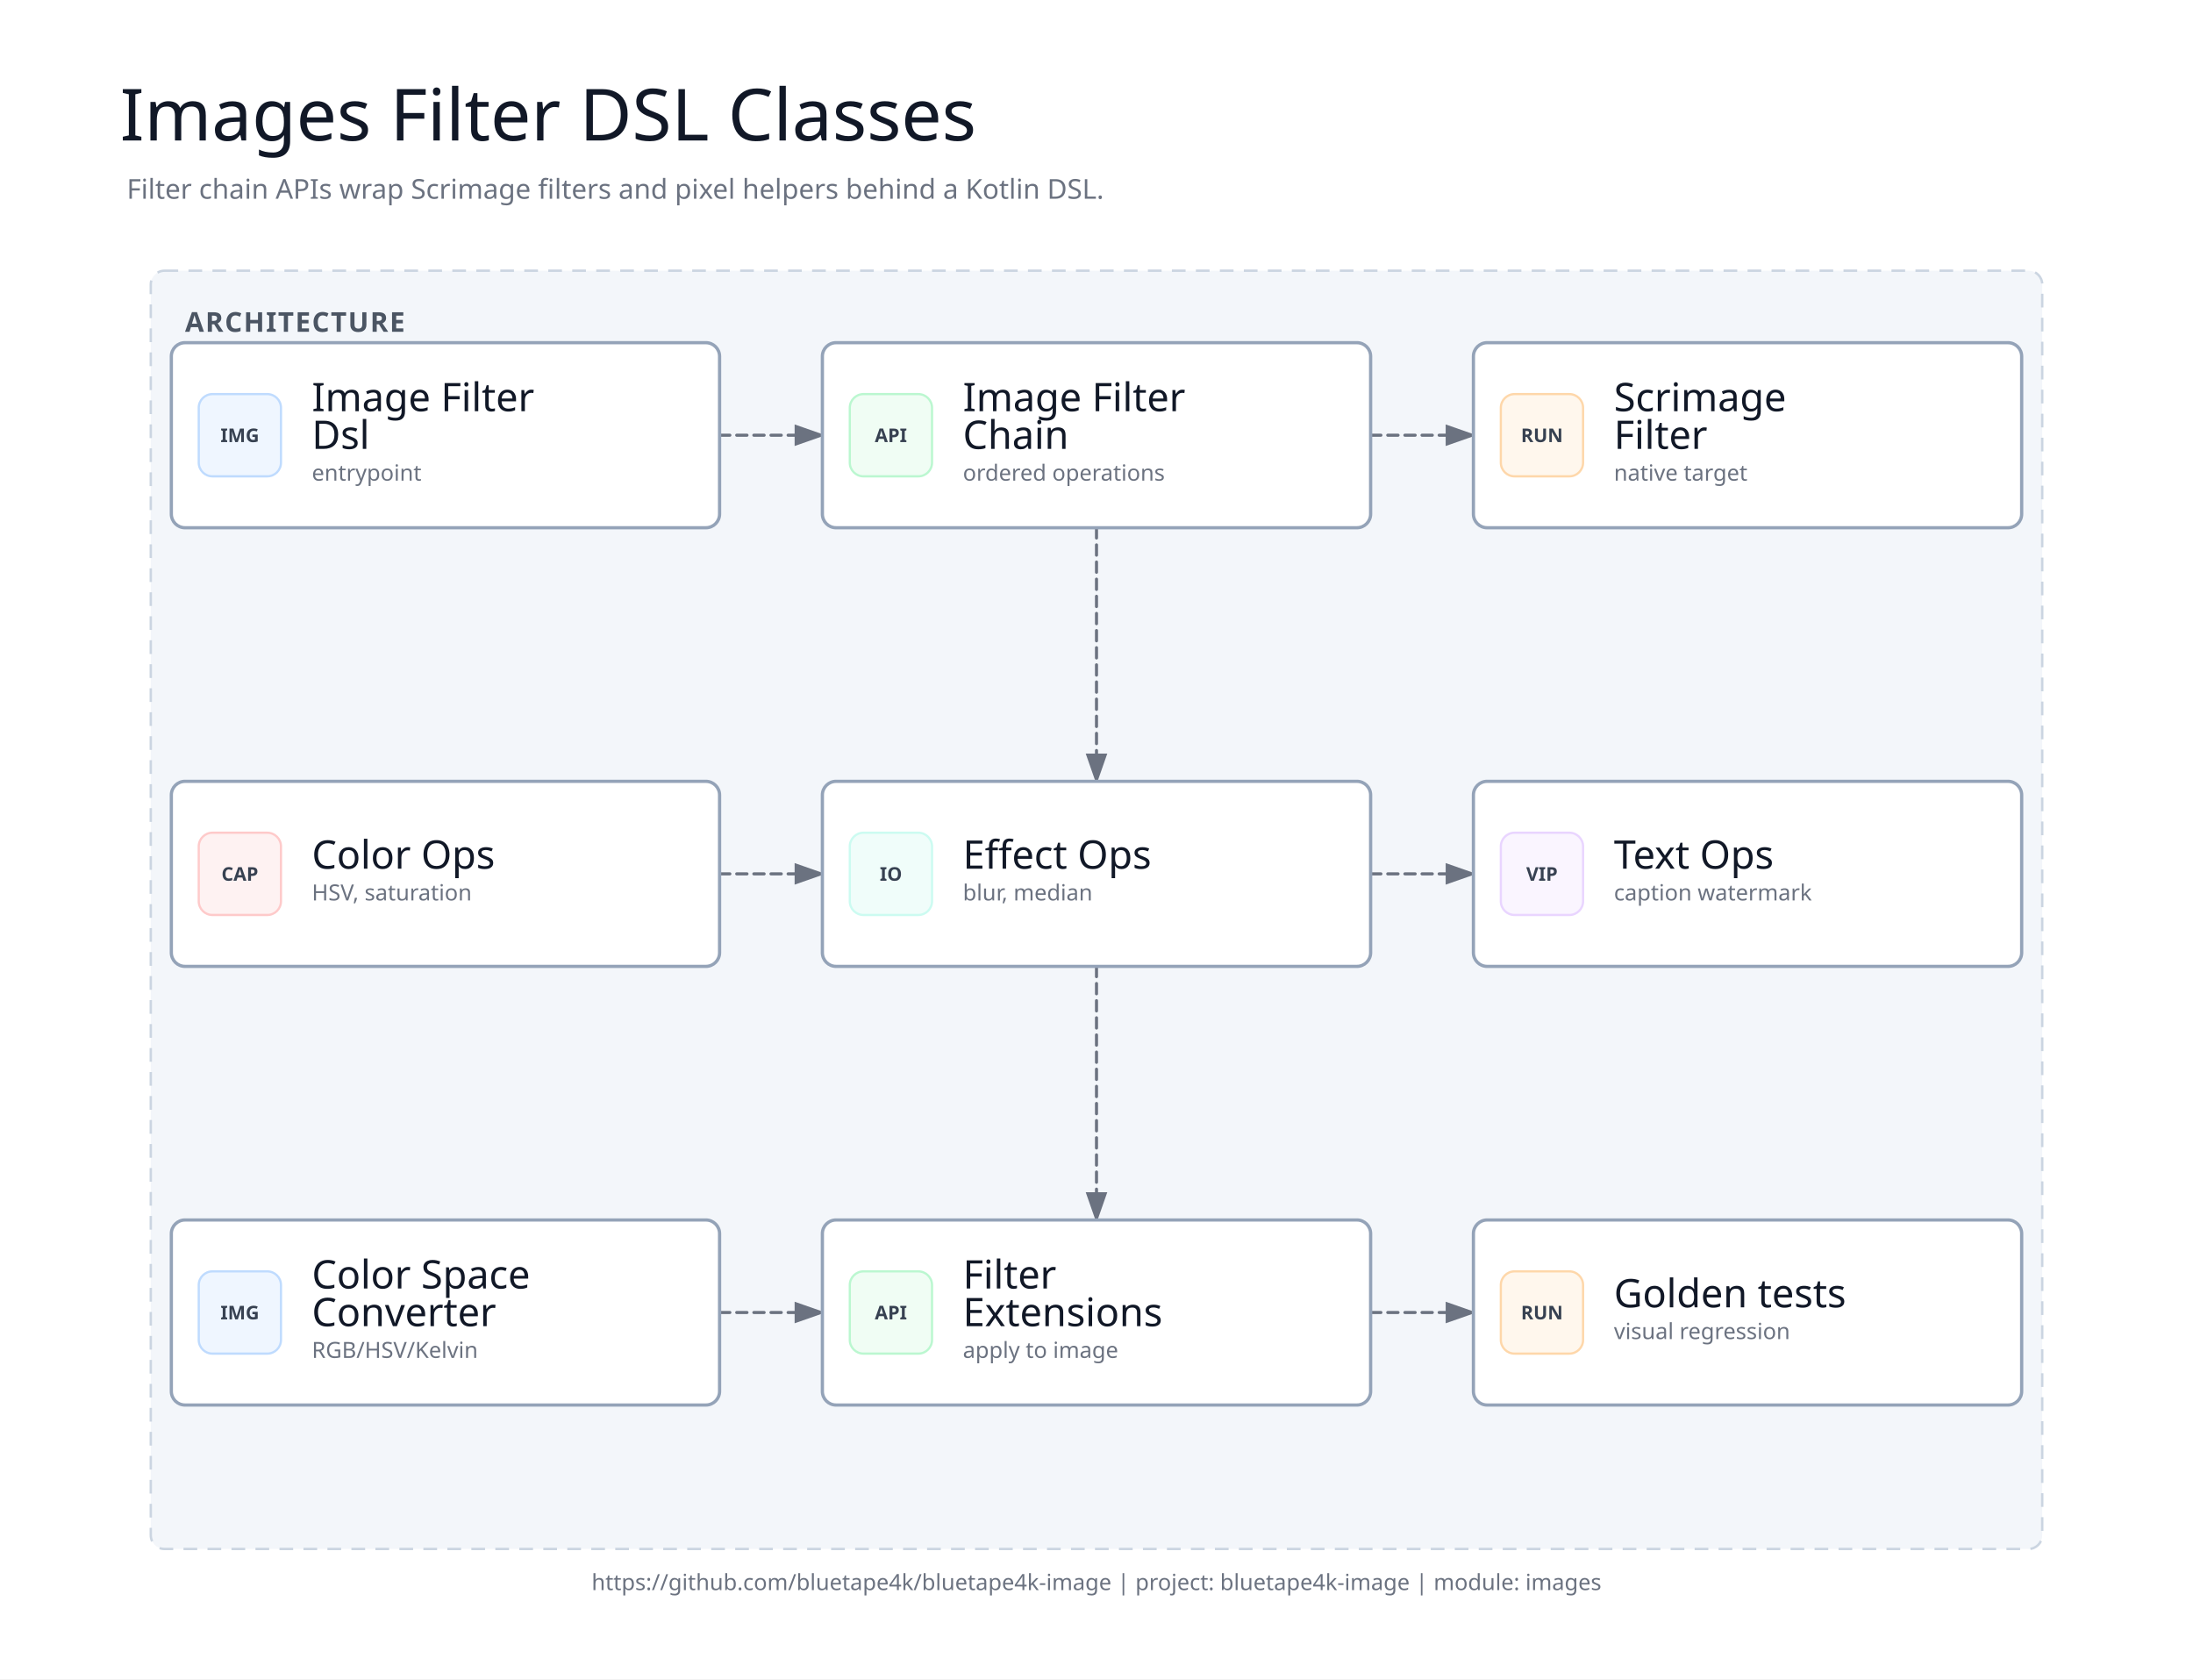
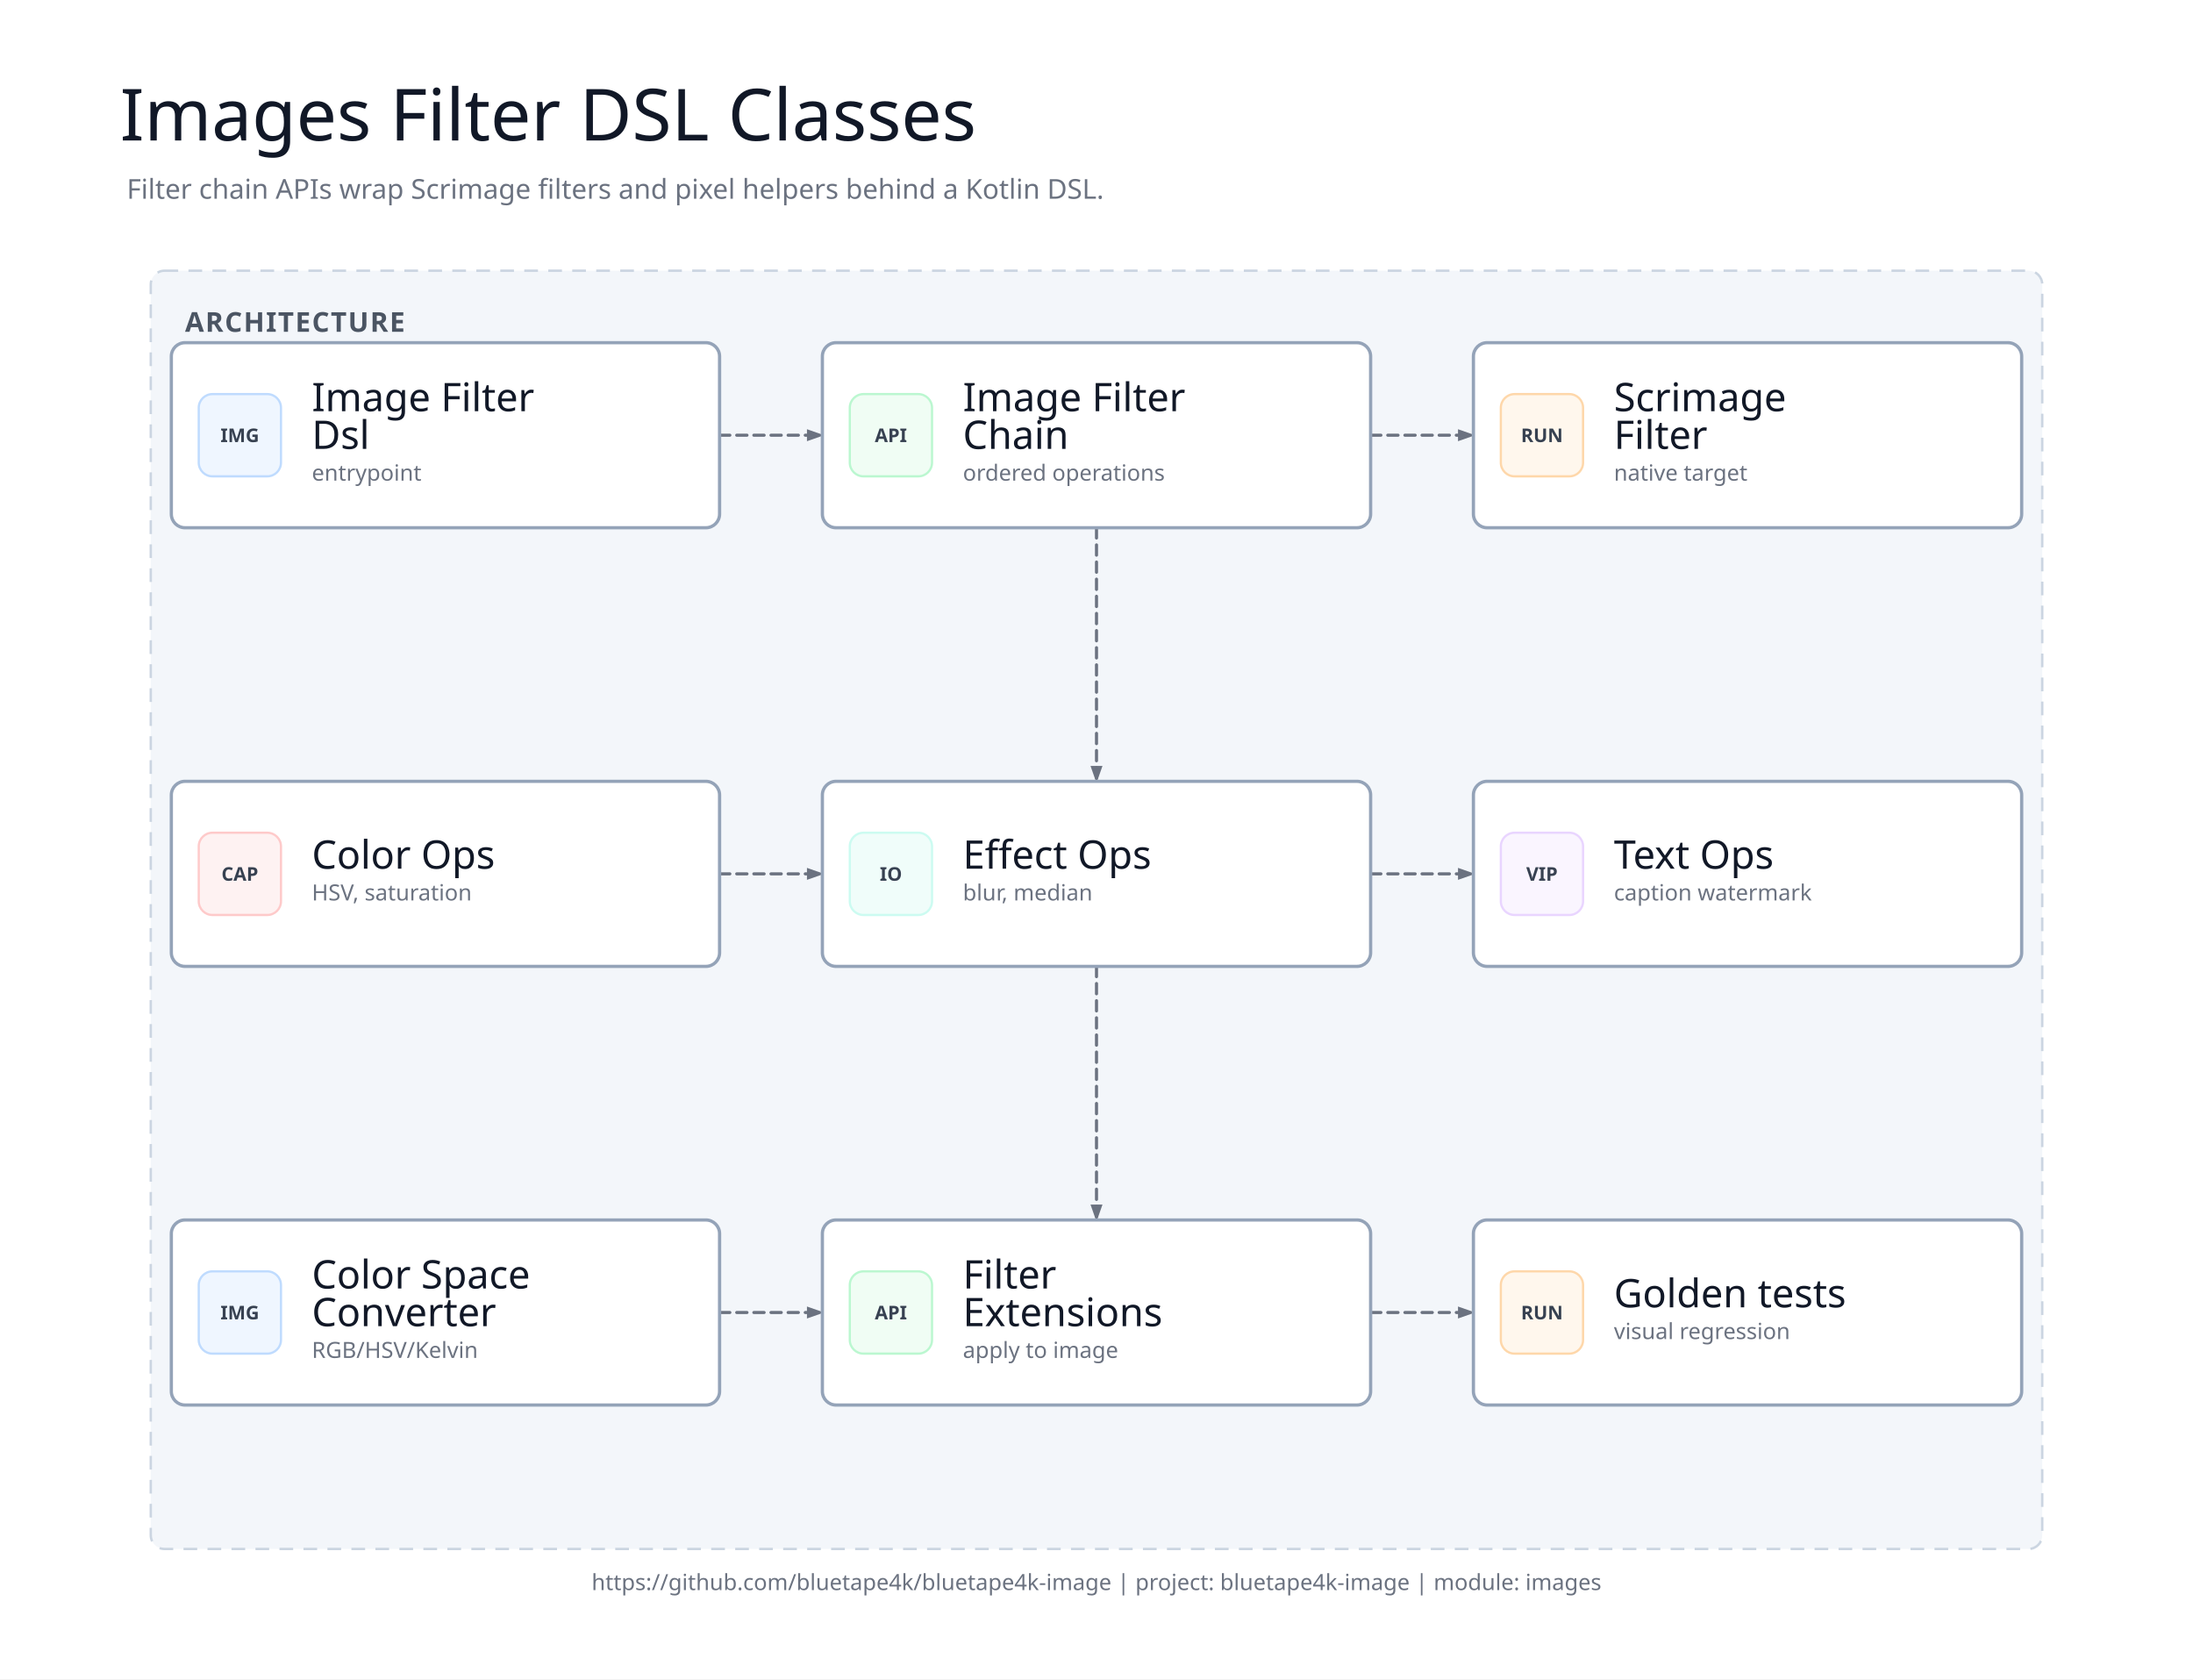
<svg xmlns="http://www.w3.org/2000/svg" width="1280" height="980" viewBox="0 0 1280 980" role="img" aria-label="Images Filter DSL Classes">
  <defs>
-     <marker id="arrow-blue" markerWidth="10" markerHeight="7" refX="9" refY="3.5" orient="auto">
+     <marker markerUnits="userSpaceOnUse" id="arrow-blue" markerWidth="10" markerHeight="7" refX="9" refY="3.5" orient="auto">
      <polygon points="0 0, 10 3.5, 0 7" fill="#2563eb" />
    </marker>
-     <marker id="arrow-green" markerWidth="10" markerHeight="7" refX="9" refY="3.5" orient="auto">
+     <marker markerUnits="userSpaceOnUse" id="arrow-green" markerWidth="10" markerHeight="7" refX="9" refY="3.5" orient="auto">
      <polygon points="0 0, 10 3.5, 0 7" fill="#16a34a" />
    </marker>
-     <marker id="arrow-orange" markerWidth="10" markerHeight="7" refX="9" refY="3.5" orient="auto">
+     <marker markerUnits="userSpaceOnUse" id="arrow-orange" markerWidth="10" markerHeight="7" refX="9" refY="3.5" orient="auto">
      <polygon points="0 0, 10 3.5, 0 7" fill="#ea580c" />
    </marker>
-     <marker id="arrow-purple" markerWidth="10" markerHeight="7" refX="9" refY="3.5" orient="auto">
+     <marker markerUnits="userSpaceOnUse" id="arrow-purple" markerWidth="10" markerHeight="7" refX="9" refY="3.5" orient="auto">
      <polygon points="0 0, 10 3.5, 0 7" fill="#9333ea" />
    </marker>
-     <marker id="arrow-gray" markerWidth="10" markerHeight="7" refX="9" refY="3.5" orient="auto">
+     <marker markerUnits="userSpaceOnUse" id="arrow-gray" markerWidth="10" markerHeight="7" refX="9" refY="3.5" orient="auto">
      <polygon points="0 0, 10 3.5, 0 7" fill="#6b7280" />
    </marker>
    <style>
    .canvas{fill:#ffffff}.panel{fill:#f3f6fa;stroke:#cbd5e1;stroke-width:1.4;stroke-dasharray:8 6}.chart-panel{fill:#ffffff;stroke:#bfdbfe;stroke-width:1.7}.card{fill:#ffffff;stroke:#94a3b8;stroke-width:1.9}.badge-text{font-family:"Comic Mono";font-size:11px;fill:#374151;font-weight:700}
    .edge-blue{stroke:#2563eb;stroke-width:2.1;fill:none;marker-end:url(#arrow-blue);stroke-linecap:round;stroke-linejoin:round}.edge-green{stroke:#16a34a;stroke-width:2.1;fill:none;marker-end:url(#arrow-green);stroke-linecap:round;stroke-linejoin:round}.edge-orange{stroke:#ea580c;stroke-width:2;fill:none;marker-end:url(#arrow-orange);stroke-linecap:round;stroke-linejoin:round}.edge-purple{stroke:#9333ea;stroke-width:2;fill:none;marker-end:url(#arrow-purple);stroke-linecap:round;stroke-linejoin:round}.edge-gray{stroke:#6b7280;stroke-width:1.8;fill:none;marker-end:url(#arrow-gray);stroke-linecap:round;stroke-linejoin:round;stroke-dasharray:6 4}.dashed{stroke-dasharray:6 4}
    .title{font-family:"Architects Daughter";font-size:42px;fill:#111827;font-weight:400}.subtitle{font-family:"Comic Mono";font-size:16px;fill:#6b7280;font-weight:400}.card-title{font-family:"Architects Daughter";font-size:23px;fill:#111827;font-weight:400}.detail,.label,.note,.axis,.value{font-family:"Comic Mono";fill:#6b7280;font-weight:400}.detail{font-size:13px}.label{font-size:12px}.note{font-size:13px}.axis{font-size:14px}.value{font-size:14px}.panel-title{font-family:"Comic Mono";font-size:16px;fill:#4b5563;font-weight:700;letter-spacing:0.8px}
  </style>
  </defs>
  <rect class="canvas" width="1280" height="980" />
  <text class="title" x="70" y="82">Images Filter DSL Classes</text>
  <text class="subtitle" x="74" y="116">Filter chain APIs wrap Scrimage filters and pixel helpers behind a Kotlin DSL.</text>
  <rect class="panel" x="88" y="158" width="1104" height="746" rx="8" />
  <text class="panel-title" x="108" y="188" dominant-baseline="middle">ARCHITECTURE</text>
  <g id="edges">
-     <path class="edge-gray" d="M 420 254 L 480 254" />
-     <path class="edge-gray" d="M 800 254 L 860 254" />
-     <path class="edge-gray" d="M 420 510 L 480 510" />
-     <path class="edge-gray" d="M 800 510 L 860 510" />
-     <path class="edge-gray" d="M 640 308 L 640 456" />
-     <path class="edge-gray" d="M 420 766 L 480 766" />
-     <path class="edge-gray" d="M 800 766 L 860 766" />
-     <path class="edge-gray" d="M 640 564 L 640 712" />
+     <path data-connector="true" class="edge-gray" d="M 420 254 L 480 254" />
+     <path data-connector="true" class="edge-gray" d="M 800 254 L 860 254" />
+     <path data-connector="true" class="edge-gray" d="M 420 510 L 480 510" />
+     <path data-connector="true" class="edge-gray" d="M 800 510 L 860 510" />
+     <path data-connector="true" class="edge-gray" d="M 640 308 L 640 456" />
+     <path data-connector="true" class="edge-gray" d="M 420 766 L 480 766" />
+     <path data-connector="true" class="edge-gray" d="M 800 766 L 860 766" />
+     <path data-connector="true" class="edge-gray" d="M 640 564 L 640 712" />
  </g>
  <g id="cards">
    <g id="dsl">
      <rect class="card" x="100" y="200" width="320" height="108" rx="8" />
      <rect x="116" y="230" width="48" height="48" rx="8" fill="#eff6ff" stroke="#bfdbfe" stroke-width="1.3" />
      <text class="badge-text" x="140" y="258" text-anchor="middle">IMG</text>
      <text class="card-title" x="182" y="232.0" dominant-baseline="middle">Image Filter</text>
      <text class="card-title" x="182" y="254.0" dominant-baseline="middle">Dsl</text>
      <text class="detail" x="182" y="276.0" dominant-baseline="middle">entrypoint</text>
    </g>
    <g id="chain">
      <rect class="card" x="480" y="200" width="320" height="108" rx="8" />
      <rect x="496" y="230" width="48" height="48" rx="8" fill="#f0fdf4" stroke="#bbf7d0" stroke-width="1.3" />
      <text class="badge-text" x="520" y="258" text-anchor="middle">API</text>
      <text class="card-title" x="562" y="232.0" dominant-baseline="middle">Image Filter</text>
      <text class="card-title" x="562" y="254.0" dominant-baseline="middle">Chain</text>
      <text class="detail" x="562" y="276.0" dominant-baseline="middle">ordered operations</text>
    </g>
    <g id="scrimage">
      <rect class="card" x="860" y="200" width="320" height="108" rx="8" />
      <rect x="876" y="230" width="48" height="48" rx="8" fill="#fff7ed" stroke="#fed7aa" stroke-width="1.3" />
      <text class="badge-text" x="900" y="258" text-anchor="middle">RUN</text>
      <text class="card-title" x="942" y="232.0" dominant-baseline="middle">Scrimage</text>
      <text class="card-title" x="942" y="254.0" dominant-baseline="middle">Filter</text>
      <text class="detail" x="942" y="276.0" dominant-baseline="middle">native target</text>
    </g>
    <g id="color">
      <rect class="card" x="100" y="456" width="320" height="108" rx="8" />
      <rect x="116" y="486" width="48" height="48" rx="8" fill="#fef2f2" stroke="#fecaca" stroke-width="1.3" />
      <text class="badge-text" x="140" y="514" text-anchor="middle">CAP</text>
      <text class="card-title" x="182" y="499.0" dominant-baseline="middle">Color Ops</text>
      <text class="detail" x="182" y="521.0" dominant-baseline="middle">HSV, saturation</text>
    </g>
    <g id="effect">
      <rect class="card" x="480" y="456" width="320" height="108" rx="8" />
      <rect x="496" y="486" width="48" height="48" rx="8" fill="#f0fdfa" stroke="#ccfbf1" stroke-width="1.3" />
      <text class="badge-text" x="520" y="514" text-anchor="middle">IO</text>
      <text class="card-title" x="562" y="499.0" dominant-baseline="middle">Effect Ops</text>
      <text class="detail" x="562" y="521.0" dominant-baseline="middle">blur, median</text>
    </g>
    <g id="text">
      <rect class="card" x="860" y="456" width="320" height="108" rx="8" />
      <rect x="876" y="486" width="48" height="48" rx="8" fill="#faf5ff" stroke="#e9d5ff" stroke-width="1.3" />
      <text class="badge-text" x="900" y="514" text-anchor="middle">VIP</text>
      <text class="card-title" x="942" y="499.0" dominant-baseline="middle">Text Ops</text>
      <text class="detail" x="942" y="521.0" dominant-baseline="middle">caption watermark</text>
    </g>
    <g id="converter">
      <rect class="card" x="100" y="712" width="320" height="108" rx="8" />
      <rect x="116" y="742" width="48" height="48" rx="8" fill="#eff6ff" stroke="#bfdbfe" stroke-width="1.3" />
      <text class="badge-text" x="140" y="770" text-anchor="middle">IMG</text>
      <text class="card-title" x="182" y="744.0" dominant-baseline="middle">Color Space</text>
      <text class="card-title" x="182" y="766.0" dominant-baseline="middle">Converter</text>
      <text class="detail" x="182" y="788.0" dominant-baseline="middle">RGB/HSV/Kelvin</text>
    </g>
    <g id="extensions">
      <rect class="card" x="480" y="712" width="320" height="108" rx="8" />
      <rect x="496" y="742" width="48" height="48" rx="8" fill="#f0fdf4" stroke="#bbf7d0" stroke-width="1.3" />
      <text class="badge-text" x="520" y="770" text-anchor="middle">API</text>
      <text class="card-title" x="562" y="744.0" dominant-baseline="middle">Filter</text>
      <text class="card-title" x="562" y="766.0" dominant-baseline="middle">Extensions</text>
      <text class="detail" x="562" y="788.0" dominant-baseline="middle">apply to image</text>
    </g>
    <g id="tests">
      <rect class="card" x="860" y="712" width="320" height="108" rx="8" />
      <rect x="876" y="742" width="48" height="48" rx="8" fill="#fff7ed" stroke="#fed7aa" stroke-width="1.3" />
      <text class="badge-text" x="900" y="770" text-anchor="middle">RUN</text>
      <text class="card-title" x="942" y="755.0" dominant-baseline="middle">Golden tests</text>
      <text class="detail" x="942" y="777.0" dominant-baseline="middle">visual regression</text>
    </g>
  </g>
  <text class="note" x="640.0" y="928" text-anchor="middle">https://github.com/bluetape4k/bluetape4k-image | project: bluetape4k-image | module: images</text>
</svg>
